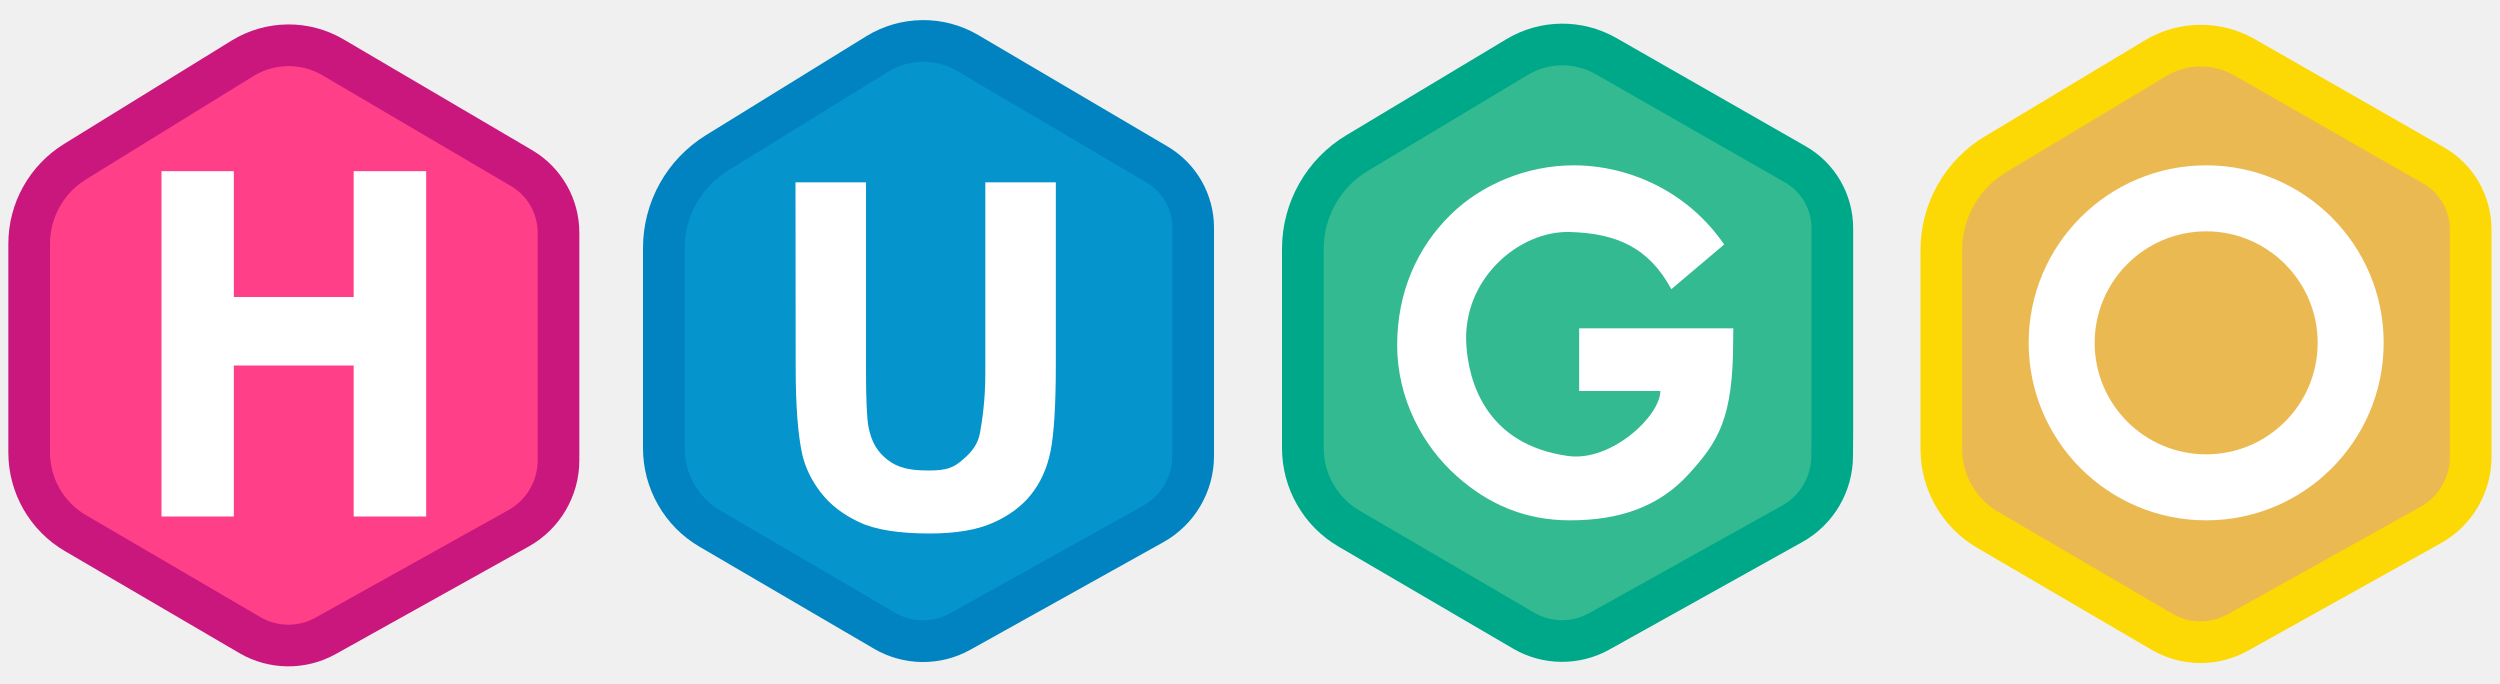
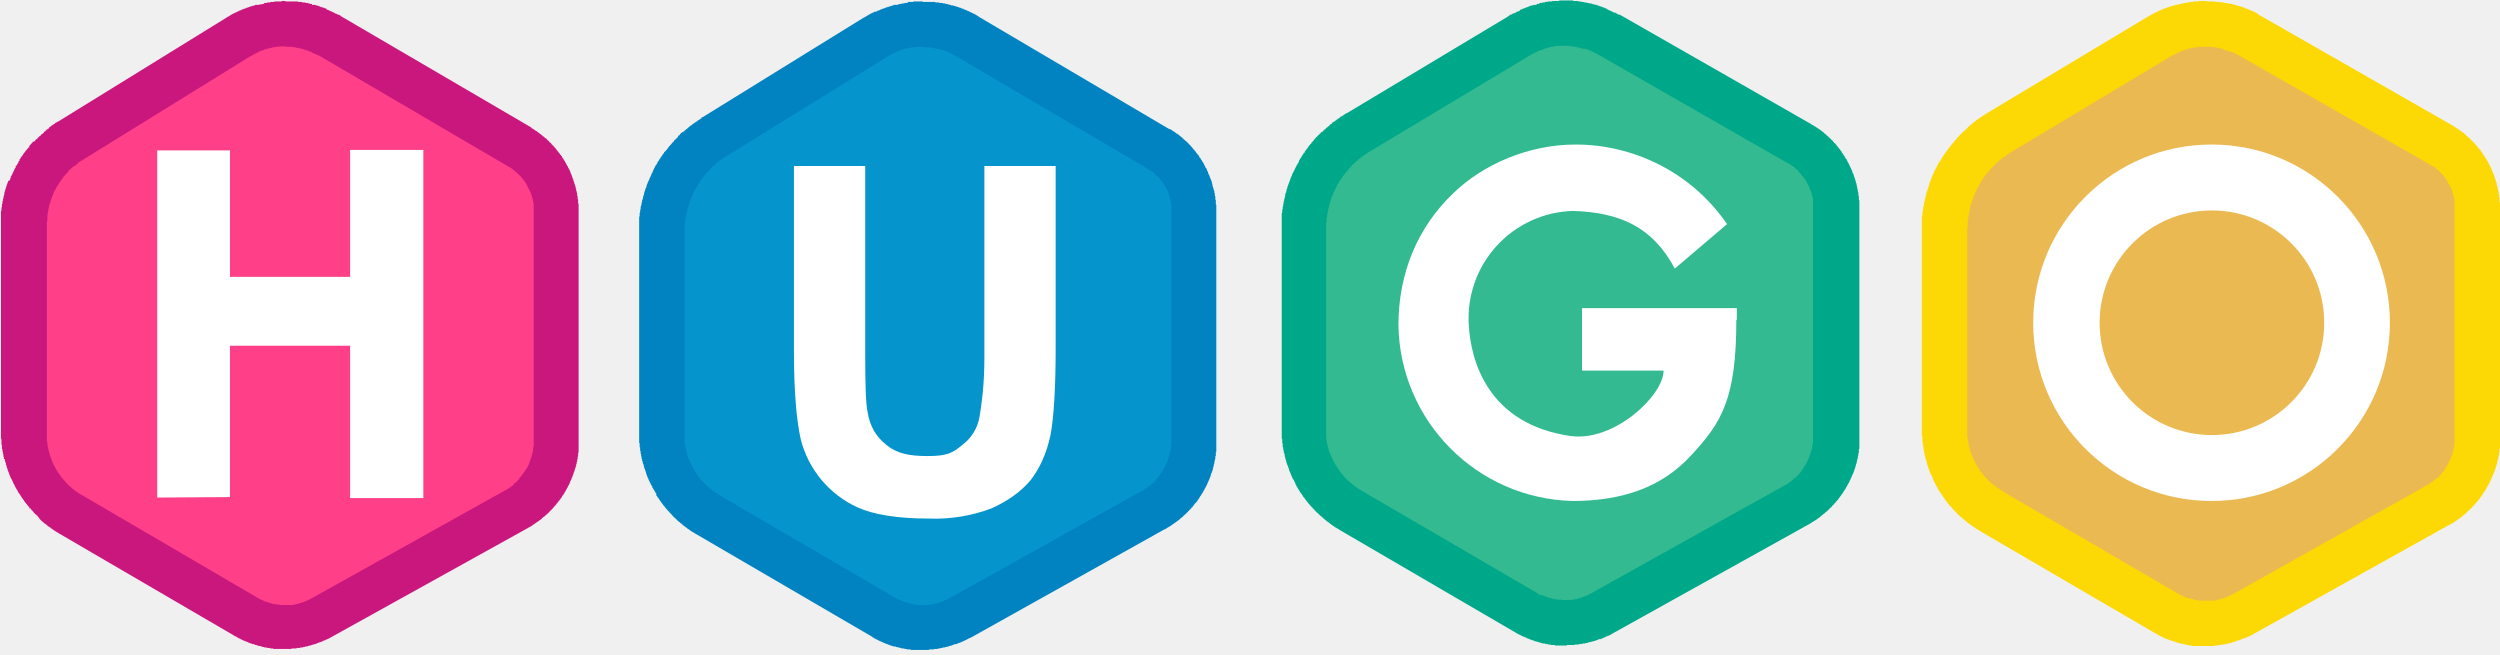
- <svg xmlns="http://www.w3.org/2000/svg" enable-background="new 0 0 1500 410" height="410" viewBox="0 0 1500 410" width="1500">
-   <path d="m335.1 261.9v-122.3c0-15.9-8.4-30.6-22.1-38.7-29.4-17.3-81.4-47.8-113.2-66.5-16.8-9.9-37.7-9.6-54.3.6-28.2 17.4-72.1 44.5-100.5 62-17.1 10.6-27.5 29.2-27.5 49.3v125.2c0 19.9 10.6 38.4 27.8 48.4l104.7 61.2c13.9 8.1 31.1 8.3 45.2.5 30.6-17 84.7-47.2 115.9-64.6 14.8-8.2 24-23.9 24-40.8z" fill="#ff4088" stroke="#c9177e" stroke-miterlimit="10" stroke-width="25" />
-   <path d="m715.9 259.2v-122.6c0-15.6-8.3-30.1-21.8-38l-113.5-66.8c-16.8-9.9-37.7-9.6-54.3.6l-96.1 59.3c-19.8 12.2-31.9 33.8-31.9 57.1v120.1c0 19.9 10.6 38.4 27.8 48.4l104.7 61.2c13.9 8.1 31.1 8.3 45.2.5l115.9-64.6c14.8-8.2 24-23.9 24-40.8z" fill="#0594cb" stroke="#0083c0" stroke-miterlimit="10" stroke-width="25" />
-   <path d="m96.9 309.9v-207.2h43.4v75.5h71.9v-75.5h43.5v207.2h-43.5v-90.6h-71.9v90.6z" fill="#fff" />
-   <path d="m477.3 109.4h42.3v112.2c0 17.8.5 29.3 1.5 34.6 1.7 8.5 4.8 14.4 11.2 19.5s13.8 6.6 24.8 6.6c11.2 0 15-1.7 20.7-6.6s9.1-9.5 10.3-16.5c1.2-7.1 3.1-18.8 3.1-35.2v-114.6h42.3v108.8c0 24.9-1.1 42.4-3.2 52.7s-6.1 18.9-11.8 26-13.4 12.7-23 16.9-22.2 6.3-37.7 6.3c-18.7 0-32.9-2.3-42.5-6.9-9.7-4.6-17.3-10.5-22.9-17.8s-9.3-15-11.1-23c-2.6-11.9-3.9-29.4-3.9-52.6z" fill="#fff" />
-   <path d="m1099.4 259.2v-122.3c0-15.8-8.5-30.5-22.2-38.3-29.6-16.9-81.9-46.8-113.7-65-16.5-9.4-36.9-9.2-53.2.6-26.5 15.9-67.5 40.5-96 57.6-20.2 12.1-32.6 34-32.6 57.5v119.5c0 19.9 10.6 38.4 27.8 48.4l104.7 61.2c13.9 8.1 31.1 8.3 45.2.5l115.9-64.6c14.8-8.2 24-23.9 24-40.8z" fill="#33ba91" stroke="#00a88a" stroke-miterlimit="10" stroke-width="25" />
-   <path d="m1346.6 34.3c-16.5-9.4-36.9-9.2-53.2.6l-96 57.6c-20.2 12.1-32.6 34-32.6 57.5v119.5c0 19.9 10.6 38.4 27.8 48.4 29.9 17.5 77 45 104.7 61.2 13.9 8.1 31.1 8.3 45.2.5l115.9-64.6c14.8-8.2 24-23.9 24-40.8v-14.4-122.2c0-15.8-8.5-30.5-22.2-38.3z" fill="#ebb951" stroke="#fcd804" stroke-miterlimit="10" stroke-width="25" />
-   <g fill="#fff">
-     <path d="m1039.9 204c0 47.2-8.9 60.9-26.8 80.6-17.9 19.6-41.6 27.6-71.1 27.6-27 0-48.8-9.6-67.6-26.2-20.9-18.4-36.1-47-36.1-78.9 0-31.4 11.7-58.5 32.5-78.7 18.2-17.7 45.3-29.2 73.3-29.2 33.8 0 68.8 16 90.4 47.5l-31.7 26.8c-13.5-25-32.9-33.5-60.8-34.3-30.8-.9-64.8 28.5-62.2 67.8 1.4 21.9 11.7 59.7 61 66.6 25.9 3.6 55.4-24 55.4-39h-48.7v-37.6h92.5z" />
-     <path d="m1323.7 99.2c-58.8 0-106.5 47.7-106.5 106.5s47.7 106.5 106.5 106.5 106.5-47.7 106.5-106.5-47.7-106.5-106.5-106.5zm0 173.4c-37 0-66.9-30-66.9-66.9s30-66.9 66.9-66.9c36.9 0 66.9 30 66.9 66.9s-29.9 66.9-66.9 66.9z" />
+ <svg xmlns="http://www.w3.org/2000/svg" width="512" height="134" viewBox="0 0 512 134" preserveAspectRatio="xMidYMid">
+   <g fill-rule="evenodd">
+     <path d="M113.9 85.4v-42c0-5.4-2.9-10.4-7.6-13.2-10-6-28-16.4-38.8-22.8a18 18 0 0 0-18.6.2L14.4 28.8c-5.9 3.6-9.4 10-9.4 17v42.9c0 6.8 3.6 13.1 9.5 16.6l35.9 21a15.6 15.6 0 0 0 15.5.1l39.8-22.1a16 16 0 0 0 8.2-14v-5z" fill="#FF4088" />
+     <path d="M58.4.3H61l.1.1H61.8l.1.1h.6l.1.1h.5v.1H63.4l.1.1h.4V1h.4V1H64.6l.1.1H65v.1H65.3v.1h.2l.1.1H65.8v.1H66.2v.1h.2l.1.1h.2l.1.1h.1V2h.2l.2.1h.1l.1.1h.1v.1H67.9v.1h.1l.1.1h.2v.1h.1l.2.1.1.1h.2l.1.1h.1V3h.2V3h.1l.1.1h.1v.1h.2v.1l39 22.8v.1h.1v.1h.2v.1h.1l.1.1h.1v.1h.1l.1.1.1.1h.1l.1.1h.1v.1h.1l.1.1.1.1h.1v.1h.1l.1.1.1.1h.1v.1h.1l.1.1.1.1.1.1.2.1v.1h.1l.1.1.1.1.2.1v.1h.1l.1.1.1.2h.1l.2.2v.1l.2.1.1.1.1.1.1.2h.1l.1.2.2.1v.1l.2.1v.2h.2v.2h.1v.1h.1v.2h.1l.1.1v.1h.1v.1h.1v.2h.1v.1l.2.1v.2h.2v.2l.2.1v.2l.1.1.1.2h.1v.2h.1v.2h.2v.2l.1.2.1.1v.1h.1v.2l.1.1.1.2.1.1v.1l.1.2.1.1v.2l.2.1V35.1h.1v.2l.1.1v.2l.1.1.1.2v.1l.1.2v.1l.1.2v.1h.1V37h.1v.2l.1.1V37.5l.1.2v.1l.1.2v.1l.1.2V38.6h.1V39l.1.2V39.4l.1.2v.4l.1.2v.5l.1.2v.7l.1.2V92.7h-.1v.7l-.1.2v.5h-.1v.5h-.1v.4l-.1.1v.4h-.1v.2l-.1.2v.2h-.1V96.4l-.1.1V96.7h-.1V97h-.1v.2l-.1.1v.2l-.1.1v.2h-.1v.2l-.1.1v.2h-.1v.2h-.1v.2l-.1.1v.2h-.1v.1l-.1.2v.1h-.1v.1l-.1.1v.2h-.1v.1l-.1.1v.1l-.1.1v.1h-.1v.2l-.1.1-.1.2-.1.1v.1l-.1.1v.1h-.1v.1l-.1.1-.1.1v.1h-.1v.1l-.1.1v.2h-.1l-.1.1v.1l-.1.1-.1.1v.1h-.1v.1l-.1.1h-.1v.2h-.1l-.1.1v.1h-.1v.1l-.1.1-.1.1v.1h-.1v.1h-.1v.1h-.1v.1h-.1v.1l-.1.1-.1.1v.1h-.1l-.1.1v.1h-.1v.1h-.1l-.1.1v.1h-.1v.1h-.1l-.1.1v.1h-.1v.1h-.1l-.1.1v.1h-.1l-.1.1-.1.1h-.1v.1l-.1.1h-.1v.1h-.1v.1h-.2v.1l-.2.1v.1l-.1.1h-.1v.1h-.1l-.1.1-.2.1v.1h-.1l-.1.1h-.1v.1h-.1l-.1.1-.2.1-.1.1-.1.1h-.1v.1h-.2v.1h-.1v.1h-.1l-.1.1h-.1v.1h-.2v.1h-.1l-.1.1h-.1l-.1.1-.2.1L68 130.4H68l-.1.1h-.2v.1h-.1v.1h-.2l-.1.1h-.1v.1H67l-.2.1h-.1v.1h-.2l-.1.1h-.2v.1h-.1l-.2.1h-.1v.1H65.5l-.1.1h-.2v.1H65l-.1.1h-.2v.1H64.4l-.1.1h-.2l-.2.1h-.1l-.2.1H63.4l-.2.1h-.1l-.2.1H62.6l-.2.1H62.1l-.1.1h-.5v.1h-.7l-.1.1H59.8l-.2.1H56l-.1-.1h-.5l-.2-.1h-.5l-.1-.1H54.2l-.2-.1H53.8l-.2-.1h-.1l-.2-.1H53l-.2-.1h-.1l-.2-.1h-.2l-.1-.1H52v-.1H51.6v-.1H51.3v-.1h-.2l-.1-.1h-.2v-.1h-.2l-.1-.1h-.2v-.1h-.2l-.1-.1h-.2v-.1h-.2v-.1h-.2v-.1h-.2v-.1H49v-.1h-.2v-.1h-.2v-.1h-.1v-.1h-.2l-.1-.1h-.1l-.1-.1-36-21-.1-.1h-.1l-.1-.1-.2-.1-.1-.1h-.1l-.1-.1-.1-.1H11l-.1-.1-.1-.1-.2-.1-.1-.1h-.1v-.1l-.2-.1-.1-.1H10v-.1h-.2v-.1l-.1-.1h-.1v-.1l-.2-.1-.1-.1-.2-.1v-.1H9v-.1h-.2v-.1l-.1-.1-.2-.1v-.1h-.1v-.1h-.1v-.1h-.1v-.1h-.1L8 106H8l-.2-.1v-.1h-.1v-.2h-.2v-.1l-.1-.1h-.1v-.1l-.2-.1v-.1l-.2-.1v-.1l-.2-.2v-.1h-.2v-.2h-.1l-.1-.2-.1-.1H6v-.2H6v-.1h-.1l-.1-.1v-.1h-.1v-.1h-.1v-.1l-.1-.1-.1-.1-.1-.1v-.1h-.1v-.1l-.1-.1-.1-.1v-.1h-.1v-.2h-.1v-.1h-.1v-.2h-.1l-.1-.1v-.1h-.1v-.2h-.1v-.1l-.1-.1-.1-.2-.1-.1v-.1h-.1v-.1h-.1v-.2h-.1v-.1l-.1-.1v-.2h-.1v-.1h-.1v-.2h-.1v-.2h-.1v-.1l-.1-.1v-.1H3V99.3h-.1v-.1l-.1-.1V99h-.1V98.7h-.1v-.1l-.1-.1v-.2h-.1v-.2h-.1V98l-.1-.1v-.1l-.1-.1v-.2H2v-.2l-.1-.1V97l-.1-.1v-.2h-.1v-.2l-.1-.1v-.2l-.1-.1v-.2l-.1-.1v-.2l-.1-.2v-.2h-.1V94.8l-.1-.1V94.5H1V94L.8 94v-.4l-.1-.1V93H.6v-.4l-.1-.2V92l-.1-.1v-.7L.3 91v-1l-.1-.2V43.2h.1V42.5l.1-.1v-.6l.1-.1v-.5h.1v-.4l.1-.1v-.4l.1-.1V39.9l.1-.1V39.4l.1-.2V39h.1V38.7l.1-.1v-.2l.1-.1V38h.1v-.2l.1-.1v-.2l.1-.1v-.1l.1-.2V37H2v-.2l.1-.1v-.2h.1V36.1h.1V36h.1v-.2l.1-.1v-.1h.1v-.2l.1-.1v-.1l.1-.1V35l.1-.1v-.2H3v-.1l.1-.1v-.1h.1V34h.1V34l.1-.1v-.1h.1v-.2h.1v-.1l.1-.1v-.1h.1V33h.1V33l.1-.1v-.1H4v-.2h.1v-.1h.1v-.1l.1-.2.1-.1V32h.1l.1-.1v-.1l.1-.1.1-.2.1-.1v-.1H5l.1-.2.1-.1.1-.2h.1v-.1h.1v-.2h.1l.1-.1.1-.2H6V30H6v-.2h.1l.1-.1.1-.2h.1v-.1h.1v-.1l.1-.1h.1V29h.1L7 29l.1-.1.1-.1.1-.2h.1v-.1h.2v-.1l.1-.1.1-.1.1-.1.1-.1.1-.1.2-.1v-.1h.1v-.1l.1-.1h.1v-.1h.2v-.1l.1-.1H9V27L9 27h.1v-.1h.2v-.1l.1-.1h.1v-.1l.1-.1h.1l.1-.1.2-.1v-.1h.1V26h.1l.2-.1.1-.1v-.1h.1l.2-.1.1-.1h.1v-.1h.2v-.1l.1-.1h.1v-.1h.1l.2-.1.1-.1h.1L46.4 3.6l.1-.1h.1l.1-.1h.1v-.1h.2v-.1h.1l.1-.1h.1V3h.1l.2-.1.1-.1h.1l.1-.1h.1l.2-.1.1-.1h.2l.1-.1h.1v-.1h.2v-.1h.2l.1-.1h.2V2h.1l.2-.1h.1l.1-.1h.2l.1-.1h.2v-.1h.2l.2-.1h.1l.1-.1h.2l.1-.1h.2l.2-.1h.2l.1-.1h.2l.1-.1H52.6V1h.4l.2-.1H53.6l.1-.1h.4V.6H54.7V.5h.6l.1-.1h.8V.3H57.7V.2h.8zm-.1 9.2H57v.1h-.7v.1h-.5l-.1.1h-.4l-.1.1H55l-.1.1H54.5v.1H54.2l-.1.1H54v.1H53.6v.1h-.2l-.1.1h-.2l-.1.1H53l-.1.1h-.1l-.1.1h-.1l-.1.1h-.1l-.1.1h-.1l-.1.1H52l-.1.1h-.1v.1h-.2v.1h-.1l-.1.1h-.1L16.7 32.9h-.1v.1h-.1l-.1.1h-.1v.1h-.1l-.1.1H16v.1H16l-.1.1-.1.1h-.1v.1h-.1v.1h-.1l-.1.1-.1.1h-.1v.1H15l-.1.1-.1.1-.1.1-.1.1h-.1v.1h-.1v.1h-.1v.1h-.1v.1h-.1l-.1.1v.1H14v.1h-.1v.1h-.1v.1h-.1v.1h-.1v.1h-.1v.1h-.1v.1l-.1.1-.1.1v.1H13v.1H13v.1h-.1v.1l-.1.1v.1h-.1v.1h-.1v.1l-.1.1v.1h-.1v.1l-.1.1v.1h-.1v.1l-.1.1v.1H12v.1l-.1.1v.1l-.1.1v.1h-.1v.1l-.1.1v.1h-.1v.2l-.1.1v.1h-.1v.2h-.1v.2H11v.2H11v.2l-.1.1v.1l-.1.1v.2h-.1v.2h-.1V40.6h-.1V40.9h-.1V41.2l-.1.1v.2h-.1V41.8l-.1.1V42.2l-.1.1v.4l-.1.1v.5h-.1v.6l-.1.1V45.3h-.1V90.5h.1v.7h.1v.5l.1.1v.4h.1v.4h.1V92.9l.1.1V93.3h.1v.2l.1.1v.2l.1.1v.2h.1V94.4h.1v.2h.1v.2l.1.1v.2h.1v.1l.1.1v.1l.1.1v.1l.1.1v.1l.1.1v.1l.1.1v.1h.1v.1l.1.1v.1l.1.1v.1h.1v.1l.1.1v.1h.1v.1h.1v.1l.1.1v.1h.1v.1l.1.1v.1h.1v.1h.1v.1l.1.1.1.1.1.1v.1h.1v.1h.1v.1h.1v.1l.1.1.1.1.1.1.1.1v.1h.1l.1.1v.1h.1l.1.1.1.1.1.1.1.1h.1v.1h.1v.1h.1v.1h.1v.1h.1l.1.1h.1v.1h.1v.1h.1v.1h.1l.1.1h.1v.1h.1l.1.1h.1v.1h.1l.1.1.1.1h.1l.1.1h.1v.1h.1l.1.1h.1l35.9 21 .1.1h.1l.1.1h.1l.1.1h.1l.1.1h.1l.1.1h.2v.1h.2v.1h.2v.1H54.6v.1h.2l.1.1h.2l.2.1h.2l.1.1H55.8l.1.1h.5v.1h.7l.2.1H60l.2-.1h.4v-.1h.4l.1-.1H61.3v-.1H61.7v-.1H62v-.1H62.3v-.1h.2l.1-.1h.2v-.1h.2v-.1h.2v-.1h.2v-.1h.2v-.1h.1l39.8-22.2h.1v-.1h.2v-.1h.1v-.1h.2v-.1h.1l.1-.1h.1v-.1h.1l.1-.1h.1v-.1h.1v-.1h.1l.1-.1h.1v-.1h.1V99h.1V99h.1l.1-.1.1-.1h.1v-.1h.1v-.1h.1v-.1h.1v-.1h.1v-.1h.1v-.1h.1V98h.1v-.2h.1v-.1h.1v-.1h.1v-.1h.1v-.1h.1v-.1l.1-.1v-.1h.1V97l.1-.1.1-.1v-.1h.1v-.1l.1-.1v-.1h.1v-.2h.1v-.1l.1-.1V96l.1-.1v-.1h.1v-.2h.1v-.2h.1v-.2h.1V95h.1V94.6h.1v-.2h.1V94.1h.1V93.8h.1V93.5h.1V93.2l.1-.1V92.8l.1-.1v-.4l.1-.1v-.7h.1V41.6h-.1v-.5l-.1-.1V40.7l-.1-.1v-.2l-.1-.2V40l-.1-.1v-.2h-.1v-.2l-.1-.2v-.1l-.1-.1V39h-.1v-.1l-.1-.1v-.2h-.1v-.1l-.1-.1v-.2h-.1V38h-.1v-.2l-.1-.1-.1-.2-.1-.1-.1-.1v-.1h-.1V37h-.1l-.1-.2-.1-.1-.1-.1v-.1h-.1v-.1l-.2-.1v-.1l-.1-.1-.1-.1h-.1v-.2h-.1l-.1-.1-.1-.1-.1-.1h-.1v-.1l-.1-.1h-.1v-.1h-.1l-.1-.1-.1-.1-.1-.1h-.1v-.1h-.1v-.1h-.1l-.1-.1-.1-.1h-.1v-.1h-.1l-.1-.1h-.1v-.1h-.2v-.1h-.1L65.2 11.3H65l-.1-.1h-.1v-.1h-.2V11h-.2V11h-.1l-.1-.1h-.1l-.1-.1H64l-.1-.1h-.1l-.1-.1h-.2l-.1-.1h-.2v-.1H63v-.1H62.6l-.1-.1h-.2l-.1-.1H62V10H61.6v-.1h-.4l-.1-.1h-.4l-.1-.1H60v-.1h-1.3l-.1-.1h-.4z" fill="#C9177E" />
+     <path fill="#FFF" fill-rule="nonzero" d="M32.2 101.9V30.8h14.9v25.9h24.6v-26h15V102h-15V70.8H47.1v31z" />
+     <path d="M244.5 85.5v-42c0-5.5-2.9-10.4-7.5-13.1l-39-23a18 18 0 0 0-18.5.3l-33 20.3a23 23 0 0 0-11 19.6v41.2c0 6.8 3.7 13.1 9.6 16.6l35.9 21a15.6 15.6 0 0 0 15.5.1l39.8-22.1a16 16 0 0 0 8.2-14v-5z" fill="#0594CB" />
+     <path d="M189 .4H191.5l.1.1h.7l.1.1h.6l.1.1h.5v.1h.4l.1.1H194.3l.2.1h.2l.1.1H195.2l.1.1h.2l.2.1h.2v.1H196.2l.1.1h.2v.1H196.8v.1h.2l.1.1h.2l.1.1h.1V2h.2l.2.1h.1l.1.1h.1v.1H198.5v.1h.1l.1.1h.2v.1h.1l.2.1.1.1h.2l.1.1h.1V3h.2v.1h.1l.1.1h.1v.1h.2v.1l39 23h.2l.1.1.2.1.2.1v.1h.1l.1.1h.1l.1.1.2.1v.1h.1l.1.1.1.1h.2v.1h.1v.1h.1l.2.2.1.1h.1v.1h.1v.1h.2v.2h.2v.1l.1.1.1.1.2.1v.1l.2.1.1.1.1.1.1.1.2.2.2.2v.1h.1l.1.1.1.1.1.2h.1l.1.2.1.1.1.1.1.2h.1l.1.2.1.1.1.1.1.2.1.1.1.1.1.2h.1l.1.2.1.1v.2h.1v.1l.2.1v.2l.1.1.1.1.1.2v.1h.1v.1l.2.2v.1l.1.2v.1h.1v.1l.1.2.1.1v.2l.2.1v.1l.1.2v.1l.1.2.1.1v.2l.1.1v.2l.1.1.1.2v.1l.1.1v.2l.1.1v.2h.1v.1l.1.2v.1l.1.2V37.6h.1V38l.1.2v.1l.1.2V38.7l.1.1v.2l.1.1v.4l.1.1v.5l.1.1v.7h.1v1h.1V92.6h-.1v.8h-.1v.6l-.1.1v.4h-.1v.5h-.1V95.4h-.1v.4h-.1v.4l-.1.1v.2l-.1.1v.2h-.1V97h-.1V97.4h-.1v.2l-.1.2v.1l-.1.1v.2h-.1v.2h-.1v.2l-.1.1v.1l-.1.1v.2h-.1v.2l-.1.1v.1h-.1v.2h-.1v.2l-.1.1-.1.1v.2h-.1v.1l-.1.1v.1h-.1v.2h-.1v.2h-.1v.1h-.1v.2h-.1v.1l-.1.1v.1h-.1v.1l-.1.1v.1h-.1v.2h-.1v.1l-.1.1-.1.1v.1h-.1v.2h-.1l-.1.2h-.1v.1h-.1v.1h-.1v.1l-.1.1-.1.1v.1h-.1v.1l-.1.1-.1.1v.1h-.1l-.1.1v.1h-.1v.1h-.1v.1l-.1.1h-.1v.1h-.1v.1l-.1.1h-.1v.1l-.1.1-.1.1h-.1v.1l-.1.1-.1.1h-.1v.1h-.1v.1h-.1v.1h-.1v.1h-.1l-.1.1v.1h-.1l-.1.1-.1.1h-.1v.1h-.1l-.1.1v.1h-.1v.1h-.1l-.1.1h-.1v.1h-.1l-.1.1-.1.1h-.1v.1h-.1l-.1.1h-.1v.1h-.1l-.1.1-.2.1v.1h-.1l-.1.1h-.1v.1h-.2v.1h-.1v.1h-.2v.1h-.1l-.1.1h-.1v.1h-.2v.1h-.1v.1h-.2l-39.7 22.2h-.1l-.1.1h-.2v.1h-.1l-.1.1h-.1l-.1.1h-.1l-.1.1h-.1l-.1.1h-.1l-.1.1h-.2v.1h-.2v.1h-.2l-.1.1h-.1l-.2.1h-.1l-.2.1h-.1v.1H195.5v.1h-.2l-.1.1H195v.1H194.7l-.1.1h-.2l-.1.1h-.2l-.2.1H193.6l-.1.1h-.4l-.1.1H192.7l-.2.1H192.2l-.2.1h-.6l-.2.1h-.8l-.2.1H186.6l-.2-.1h-.6l-.2-.1H185.3l-.2-.1h-.5v-.1H184.3l-.1-.1H183.9l-.2-.1h-.2l-.1-.1H183l-.2-.1h-.1l-.2-.1h-.2v-.1H182v-.1h-.2v-.1H181.5v-.1h-.2l-.1-.1h-.1l-.2-.1h-.1v-.1h-.2l-.1-.1h-.1l-.1-.1h-.2v-.1h-.2v-.1h-.1l-.1-.1h-.2v-.1h-.2v-.1h-.2v-.1h-.1v-.1h-.2l-.1-.1-.1-.1-36-21-.2-.1-.1-.1h-.1v-.1h-.2v-.1h-.1l-.1-.1h-.1v-.1h-.2v-.1h-.1l-.1-.1v-.1h-.2v-.1h-.1l-.1-.1-.2-.1v-.1h-.1l-.1-.1-.2-.1v-.1h-.1l-.1-.1-.2-.1v-.1h-.1v-.1h-.2v-.1l-.1-.1-.2-.1v-.1h-.1v-.1h-.2v-.1l-.1-.1-.2-.1v-.1h-.1v-.1l-.1-.1h-.1v-.1h-.1v-.1h-.1l-.1-.1v-.1h-.1l-.1-.1v-.1h-.1l-.1-.1v-.1h-.1l-.1-.2-.1-.1h-.1v-.1l-.1-.1h-.1v-.2h-.1l-.1-.1-.1-.1-.1-.1-.1-.2h-.1v-.1h-.1v-.1l-.1-.1-.1-.1-.1-.1v-.1l-.1-.1h-.1v-.1l-.1-.1v-.1h-.1l-.1-.2-.1-.1v-.1h-.1v-.1l-.1-.1-.1-.1-.1-.2-.1-.1v-.1h-.1v-.2h-.1v-.1h-.1v-.1h-.1v-.2h-.1v-.1h-.1V101h-.1v-.1h-.1v-.1l-.1-.2-.1-.1v-.1l-.1-.1-.1-.2-.1-.1v-.1h-.1V99.6h-.1v-.1l-.1-.1v-.1h-.1V99h-.1V99l-.1-.1v-.2l-.1-.1v-.1h-.1v-.2l-.1-.1V98h-.1v-.2h-.1v-.2l-.1-.1v-.2l-.1-.1V97h-.1V96.6h-.1v-.2l-.1-.1v-.2l-.1-.1V95.8h-.1V95.4h-.1V95.1l-.1-.1V94.8l-.1-.1V94.4h-.1V94h-.1v-.4l-.1-.2V93l-.1-.1v-.5l-.1-.1v-.7h-.1V90.8l-.1-.1V44.4l.1-.1V43.6l.1-.1V43l.1-.1V42.3h.1V42l.1-.1v-.5h.1V41l.1-.1v-.2l.1-.1V40.3l.1-.2v-.2h.1V39.5l.1-.1V39.2l.1-.1v-.2l.1-.1v-.2l.1-.1v-.1l.1-.1V38l.1-.1v-.2h.1v-.2l.1-.2.1-.2V37h.1v-.2h.1v-.2l.1-.2.1-.2.1-.2.1-.2v-.2h.1v-.2h.1v-.1l.1-.1V35l.1-.1v-.1l.1-.1v-.1l.1-.1v-.1l.1-.1v-.1l.1-.1V34l.1-.1v-.1h.1v-.1h.1v-.2h.1v-.2h.1v-.2h.1V33l.1-.1.1-.1v-.1l.1-.1v-.1h.1v-.1h.1v-.2h.1v-.1l.1-.1.1-.1v-.1l.1-.1v-.1h.1l.1-.2.1-.1v-.1l.1-.1.1-.1V31h.1l.1-.2.1-.1.1-.1v-.1h.1v-.1h.1v-.2h.1l.1-.1V30l.1-.1h.1v-.1l.2-.2.1-.1v-.1h.1l.1-.2.2-.1V29h.1v-.1l.1-.2h.1l.1-.1v-.1h.2v-.2h.1v-.1h.2V28l.1-.1v-.1h.1v-.1h.2v-.1l.1-.1v-.1h.1l.1-.2h.1l.1-.1h.1V27h.2v-.1h.1l.1-.1v-.1h.1l.2-.2.1-.1h.1l.1-.1v-.1h.2V26h.1l.1-.1h.1l.1-.1v-.1h.1l.2-.1v-.1h.1l.1-.1.1-.1h.1l.1-.1.1-.1h.1V25h.2v-.1l.2-.1.1-.1.1-.1h.1l.1-.1h.1v-.1h.1l.1-.1h.1v-.1h.1V24h.2l33-20.4h.1l.1-.1h.1v-.1h.2v-.1h.1l.1-.1h.1v-.1h.2V3h.1l.1-.1h.1l.1-.1h.1v-.1h.2l.1-.1h.1l.1-.1h.1v-.1H179.5v-.1h.1l.1-.1h.2l.1-.1h.1l.2-.1.1-.1h.2l.1-.1h.2v-.1H181.2v-.1h.2l.1-.1h.2l.1-.1h.2l.2-.1h.2v-.1H182.7l.1-.1H183V1H183.4V1h.4l.1-.1H184.1l.1-.1h.4l.2-.1h.4l.1-.1h.6V.4H187l.1-.1H189zm-.1 9.2H187.3l-.1.1h-.6l-.1.1h-.5v.1h-.4l-.1.1H185.2l-.1.1h-.2l-.1.1H184.6v.1H184.2v.1H184v.1h-.2l-.1.1h-.1l-.1.1h-.1l-.1.1h-.2l-.1.1h-.1v.1h-.2v.1h-.2v.1h-.1l-.1.1h-.1l-.1.1h-.1v.1h-.1l-33 20.4h-.1l-.1.1h-.1l-.1.1-.1.1h-.1v.1h-.1l-.2.1v.1h-.1v.1h-.2v.1h-.1v.1h-.1l-.1.1h-.1v.1h-.1l-.1.1-.1.1-.1.1-.1.1h-.1l-.1.1-.1.1-.1.1-.1.1-.1.1h-.1v.1h-.1v.1h-.1v.1h-.1v.1h-.1v.1h-.1v.1h-.1v.1h-.1v.1h-.1v.1h-.1v.1l-.1.1-.1.1-.1.1-.1.1-.1.1-.1.1v.1h-.1v.1h-.1v.1l-.1.1-.1.1v.1h-.1v.1h-.1v.1h-.1v.2h-.1v.1h-.1v.1l-.1.1v.1h-.1v.1h-.1v.2h-.1v.1l-.1.1v.1h-.1v.1l-.1.1v.1h-.1v.1l-.1.1v.1l-.1.1v.1h-.1v.2h-.1v.1l-.1.1v.1h-.1v.2h-.1v.2h-.1v.2l-.1.1v.1l-.1.1v.1l-.1.1v.2l-.1.1v.1l-.1.1v.2h-.1v.2h-.1v.2l-.1.1V41.4h-.1V41.8h-.1v.2l-.1.1V42.3h-.1V42.7l-.1.1V43l-.1.1v.4h-.1v.5h-.1v.5h-.1v.6h-.1V46l-.1.2V90.8l.1.1v.5l.1.1v.4h.1v.4h.1V92.7l.1.1V93h.1V93.4l.1.1v.2h.1V94h.1v.2h.1V94.5h.1v.2h.1v.2l.1.1v.1l.1.1v.1l.1.1v.1h.1v.2h.1v.2h.1v.1l.1.1v.1h.1v.2h.1v.2h.1v.1h.1v.1l.1.1v.1h.1v.1l.1.1v.1h.1v.1l.1.1v.1h.1v.1l.1.1.1.1.1.1v.1h.1v.1h.1v.1l.1.1.1.1.1.1.1.1v.1h.1l.1.1v.1h.1l.1.1v.1h.1v.1h.1l.1.1v.1h.1l.1.1.1.1h.1v.1h.1v.1h.1v.1h.1v.1h.1l.1.1h.1v.1h.1v.1h.1v.1h.1l.1.1h.1v.1h.1l.1.1h.1v.1h.1l.1.1h.1v.1h.1l.1.1h.1v.1h.1l.1.1 36 21 .1.1h.1l.1.1h.1v.1h.2v.1h.2v.1H184.5v.1h.2v.1h.2v.1H185.2v.1H185.5l.1.1H185.8v.1H186.2l.1.1H186.6l.1.1h.5v.1H188v.1H190.4l.1-.1h.4l.1-.1h.5v-.1H191.9l.1-.1h.2l.1-.1h.2l.1-.1h.2v-.1h.2l.1-.1h.2v-.1h.2v-.1H193.8v-.1h.2v-.1h.1l.1-.1h.1l39.8-22.2h.1v-.1h.1l.1-.1h.1v-.1h.2v-.1h.1v-.1h.1l.1-.1h.1v-.1h.1v-.1h.2v-.1h.1v-.1h.1l.1-.1.1-.1.1-.1h.1v-.1h.1v-.1h.1v-.1h.1v-.1h.1v-.1h.1v-.1h.1v-.1h.1v-.1h.1V98h.1V98h.1v-.1h.1v-.1h.1v-.1h.1v-.2h.1v-.1h.1v-.1l.1-.1V97h.1V97h.1v-.1l.1-.1v-.1h.1v-.1h.1v-.2l.1-.1v-.1h.1V96l.1-.1v-.1h.1v-.2h.1v-.2h.1v-.2h.1V95h.1v-.2h.1V94.5h.1v-.2h.1V94h.1V93.7h.1V93.4h.1V93.1l.1-.1v-.4h.1v-.5h.1V91.3l.1-.1V41.7l-.1-.1v-.4l-.1-.1V40.8l-.1-.1V40.5l-.1-.1V40h-.1v-.2h-.1V39.5l-.1-.1v-.2h-.1v-.1l-.1-.2v-.1h-.1v-.2h-.1v-.1l-.1-.2-.1-.1v-.1l-.1-.1-.1-.2-.1-.1-.1-.1v-.1l-.1-.2h-.1v-.2h-.1l-.1-.2h-.1l-.1-.2h-.1v-.2h-.1l-.1-.1v-.1h-.2v-.1l-.1-.2h-.1l-.1-.1-.1-.1-.1-.1-.1-.1-.1-.1h-.1v-.1l-.1-.1h-.1v-.1h-.1l-.1-.1-.1-.1h-.1V35h-.2v-.1l-.2-.1-.1-.1h-.1v-.1h-.1l-.1-.1h-.1v-.1l-39-22.9h-.1v-.1h-.1l-.1-.1h-.1l-.1-.1h-.1l-.1-.1h-.1l-.1-.1h-.1l-.1-.1h-.1l-.1-.1h-.1l-.1-.1h-.2v-.1h-.2l-.1-.1h-.2v-.1h-.2l-.1-.1H192.9v-.1H192.5V10h-.4V10h-.4l-.1-.1h-.4l-.1-.1h-.6v-.1h-1.7z" fill="#0083C0" />
+     <path d="M162.7 34h14.5v38.5c0 6.2.1 10.1.5 12 .5 2.8 1.6 4.8 3.8 6.6 2.2 1.8 4.7 2.3 8.5 2.3 3.9 0 5.1-.6 7.1-2.3a9 9 0 0 0 3.5-5.7c.4-2.4 1-6.4 1-12V34h14.6v37.3c0 8.5-.4 14.5-1.1 18-.8 3.6-2.1 6.5-4 9-2 2.4-4.7 4.3-8 5.8a32.7 32.7 0 0 1-12.9 2.1c-6.4 0-11.3-.8-14.6-2.3A21 21 0 0 1 164 90c-.9-4-1.4-10-1.4-18V34z" fill="#FFF" fill-rule="nonzero" />
+     <path d="M376 84.5v-42c0-5.4-3-10.4-7.6-13.1L329.4 7a18 18 0 0 0-18.3.2l-32.9 19.8a23 23 0 0 0-11.1 19.7v41c0 6.8 3.6 13.1 9.5 16.6l35.9 21a15.6 15.6 0 0 0 15.5.1l39.8-22.1a16 16 0 0 0 8.2-14v-5z" fill="#33BA91" />
+     <path d="M320.5.1H322.2v.1H323.2v.1h.6l.1.1h.4l.2.1h.4l.1.1H325.3l.2.1H325.9l.1.1H326.2l.1.1H326.7V1H327l.1.1h.2l.1.1H327.6v.1h.2l.2.1h.2v.1h.2l.1.1h.2v.1h.2l.1.1h.2V2h.2l.1.1h.2v.1h.2v.1h.2v.1h.2l.1.1h.1v.1H330.9v.1h.1l.1.1h.1v.1h.2V3h.2V3h.1l.2.1 39 22.3.1.1h.1v.1h.2l.1.1.1.1h.1v.1h.2v.1h.1l.1.1h.1v.1h.1l.1.1h.1v.1h.1l.1.1h.1v.1h.1l.1.1.1.1h.1v.1h.1l.1.1.1.1h.1v.1h.1v.1l.1.1h.1l.1.1.2.2.2.2h.1v.1h.1v.1l.2.1v.1l.2.1.1.1.1.2h.1l.2.2v.1l.2.1v.2h.2l.1.2.1.1.1.1.1.2h.1v.1l.1.1.1.1.1.2h.1v.1l.1.1.1.1.1.2.1.1.1.1v.2h.1v.1l.2.1v.2l.1.1.1.1.1.2.1.1v.2h.1v.1l.2.1v.2l.1.1.1.2v.1l.1.1.1.2.1.1v.2l.1.1.1.2v.1l.1.1.1.2v.1l.1.2.1.1v.2l.1.1v.2l.1.1.1.2v.1l.1.2v.1l.1.2v.1l.1.2v.1l.1.2v.2l.1.1V37.5h.1V37.8l.1.2V38.3l.1.2V38.8l.1.2v.4h.1v.7h.1v.9h.1V91.9l-.1.1v.7l-.1.1v.5h-.1v.5l-.1.1V94.2l-.1.1v.4h-.1V95l-.1.1V95.4h-.1V95.7l-.1.1v.2l-.1.1v.2l-.1.1v.2h-.1V96.9h-.1V97.1h-.1v.2h-.1v.2l-.1.1v.1l-.1.2v.1h-.1v.2l-.1.1v.1h-.1v.2l-.1.1v.2h-.1v.1h-.1v.2h-.1v.1l-.1.1v.2h-.1v.1l-.1.1-.1.2v.1h-.1v.1l-.1.1v.1h-.1v.1l-.1.1v.1h-.1v.2h-.1v.1l-.1.1-.1.1v.1h-.1v.1l-.1.1v.1h-.1v.1h-.1v.1l-.1.1v.1h-.1v.1l-.1.1-.1.1v.1h-.1v.1l-.1.1h-.1v.1h-.1v.1l-.1.1v.1h-.1v.1h-.1l-.1.1v.1h-.1v.1h-.1v.1h-.1v.1h-.1v.1l-.1.1-.1.1h-.1v.1l-.1.1h-.1v.1h-.1v.1l-.1.1h-.1v.1h-.1v.1l-.2.1v.1h-.1l-.1.1-.1.1-.1.1-.1.1h-.1v.1h-.1l-.1.1-.1.1h-.1v.1h-.1v.1h-.1v.1h-.1l-.1.1-.1.1h-.1v.1h-.1l-.1.1-.2.1v.1h-.1l-.1.1h-.1v.1h-.2v.1h-.1v.1h-.2v.1h-.2v.1h-.1v.1h-.2v.1h-.1v.1h-.2v.1h-.1l-39.9 22.2-.1.1h-.2v.1h-.1v.1h-.2v.1h-.1l-.1.1h-.2v.1h-.2l-.1.1h-.2v.1h-.1l-.2.1h-.1v.1h-.2l-.1.1h-.1l-.1.1h-.2v.1H327.4v.1h-.2l-.1.1H326.9v.1h-.2l-.2.1h-.2l-.2.1h-.1l-.2.1H325.5l-.2.1h-.1l-.2.1H324.7l-.2.1h-.4l-.2.1h-.5l-.1.1h-.7l-.2.1H321l-.2.1H318.5l-.1-.1h-.7l-.2-.1h-.4l-.2-.1H316.6l-.2-.1H316l-.2-.1H315.6l-.1-.1h-.2l-.2-.1h-.1l-.2-.1H314.5v-.1H314.2v-.1h-.2l-.1-.1H313.6v-.1h-.1l-.2-.1h-.2v-.1h-.2l-.1-.1h-.1l-.1-.1h-.1l-.1-.1h-.2v-.1h-.2l-.1-.1h-.2v-.1h-.2v-.1h-.1l-.1-.1h-.2v-.1h-.1l-.2-.1-.1-.1h-.1l-.1-.1h-.1v-.1h-.1l-36-21-.1-.1h-.1v-.1h-.1l-.2-.1-.1-.1h-.1l-.1-.1-.2-.1-.1-.1-.1-.1h-.1v-.1h-.2v-.1h-.1l-.1-.1v-.1h-.2v-.1h-.1v-.1h-.1l-.1-.1-.1-.1h-.1v-.1h-.2v-.1l-.1-.1h-.1v-.1h-.1v-.1h-.1l-.1-.1-.1-.1-.1-.1h-.1v-.1l-.1-.1h-.1v-.1h-.1v-.1h-.1l-.1-.1-.2-.2h-.1v-.2h-.2v-.1l-.2-.1-.1-.2h-.1l-.1-.2h-.1v-.1h-.1v-.1l-.1-.1h-.1v-.1l-.1-.1h-.1v-.2h-.1l-.1-.1-.1-.1-.1-.1-.1-.2h-.1v-.1h-.1v-.1l-.1-.1h-.1v-.1l-.1-.1v-.1h-.1v-.1h-.1v-.1l-.1-.1v-.1h-.1l-.1-.1v-.1l-.1-.1-.1-.2h-.1v-.1h-.1v-.1l-.1-.1v-.1l-.1-.1-.1-.2-.1-.1-.1-.1-.1-.2-.1-.1v-.1h-.1v-.2h-.1v-.1l-.1-.1v-.1h-.1v-.2h-.1v-.1l-.1-.1v-.1h-.1v-.2l-.1-.1v-.1h-.1V99l-.1-.2-.1-.1v-.2h-.1v-.2h-.1v-.1l-.1-.1V98h-.1v-.2h-.1v-.2l-.1-.1v-.1l-.1-.1v-.1l-.1-.2v-.2h-.1v-.2h-.1v-.2h-.1V96h-.1v-.2l-.1-.1v-.2l-.1-.1V95.2h-.1V95l-.1-.1v-.2l-.1-.1V94.3l-.1-.1V94l-.1-.2v-.2l-.1-.2V93l-.1-.1V92.7l-.1-.1v-.4l-.1-.1v-.5h-.1v-.8h-.1V90l-.1-.2V43.7l.1-.2V43l.1-.2v-.5l.1-.1v-.5h.1v-.5l.1-.1V40.8l.1-.1V40.4l.1-.2V39.8l.1-.1v-.2l.1-.1v-.2l.1-.1v-.4h.1v-.2l.1-.2v-.2l.1-.1v-.2h.1v-.2l.1-.1v-.2l.1-.1V37h.1V36.7h.1v-.2l.1-.2.1-.2.1-.2v-.2h.1v-.2h.1v-.2h.1v-.2h.1V35l.1-.2.1-.2.1-.2.1-.2.1-.2.1-.2.1-.1v-.1l.1-.1v-.1h.1v-.1l.1-.1V33l.1-.1v-.1l.1-.1v-.1l.1-.1v-.1h.1l.1-.2.1-.2.1-.1v-.1l.1-.1.1-.1v-.1l.1-.1v-.1h.2V31h.1l.1-.2.1-.1v-.1h.1v-.1l.1-.1.2-.2V30h.1l.1-.1v-.1l.2-.1v-.2h.2v-.1l.1-.1v-.1l.1-.1h.1V29l.2-.2.1-.1v-.1h.1v-.1h.1v-.2h.1l.1-.1.1-.1.2-.2.1-.1v-.1h.1l.2-.2.1-.1v-.1h.2v-.2h.1l.1-.1V27h.2v-.2h.1l.1-.1.2-.2.1-.1h.1l.1-.2.2-.1.1-.1.1-.1h.1v-.1l.2-.1v-.1h.1l.1-.2h.2v-.1l.2-.1V25h.2V25l.1-.1h.1l.1-.1.1-.1.2-.1v-.1h.2v-.1l.1-.1h.1l.1-.1.1-.1h.1l.1-.1v-.1h.1l.2-.1.2-.1v-.1h.2v-.1h.1l.1-.1.1-.1h.1l.1-.1h.1l33-19.8.1-.1h.1v-.1h.2V3h.2V3h.1l.2-.1.1-.1h.1v-.1H310.3v-.1h.1l.1-.1h.1v-.1h.2l.1-.1h.2v-.1h.2V2h.2l.1-.1h.1l.1-.1h.2v-.1h.2l.1-.1h.2l.1-.1h.1l.2-.1h.1l.1-.1H313.3v-.1h.2l.1-.1H314l.1-.1h.2V1h.4V.8h.4l.1-.1H315.4V.6h.4l.1-.1h.5V.4h.5l.1-.1h.8l.2-.1H319.2l.2-.1h1.2zm-.1 9.3H318.7l-.1.1h-.5l-.1.1h-.4l-.1.1H317.2v.1h-.4v.1H316.5l-.1.1H316.2v.1h-.2l-.1.1h-.2v.1H315.3v.1h-.2l-.1.1h-.1l-.1.1h-.1l-.1.1h-.1l-.1.1h-.1l-.1.1h-.1l-.1.1h-.1l-.1.1h-.1v.1h-.2v.1h-.1l-33 19.8-.1.1h-.2v.1l-.1.1h-.1l-.1.1-.2.1-.1.1h-.1v.1h-.1v.1h-.1l-.1.1h-.1v.1h-.2v.1l-.1.1-.1.1h-.1v.1h-.1l-.1.1h-.1v.1h-.1v.1h-.1v.1h-.1v.1h-.1l-.1.1-.1.1-.1.1-.1.1-.1.1-.1.1h-.1v.1h-.1v.1h-.1v.1h-.1v.1l-.1.1-.1.1-.1.1-.1.1-.1.1-.1.1v.1h-.1v.1l-.1.1-.1.1-.1.1-.1.2h-.1v.1h-.1v.1h-.1v.2h-.1v.1h-.1v.1l-.1.1-.1.1v.1l-.1.1-.1.1v.1l-.1.1-.1.1-.1.1v.1l-.1.1v.1h-.1v.1l-.1.1v.1l-.1.1-.1.2-.1.1v.1l-.1.1v.1l-.1.1v.1l-.1.1v.2h-.1v.2h-.1v.2h-.1v.1l-.1.1v.2h-.1v.2h-.1v.2l-.1.2-.1.2v.1l-.1.1v.2l-.1.1v.2h-.1v.4h-.1v.2l-.1.1V42h-.1v.4l-.1.1v.2l-.1.2v.4h-.1v.5h-.1v.7h-.1v.9l-.1.1V89.9l.1.1v.6l.1.1v.4h.1v.4h.1V91.8l.1.1V92.2h.1V92.5l.1.1v.2h.1V93h.1v.2l.1.1v.1l.1.1v.2h.1v.2h.1v.2l.1.1v.1l.1.1v.1l.1.1v.1h.1v.2h.1v.1l.1.1v.1l.1.1v.1h.1v.1l.1.1v.1h.1v.1l.1.1v.1h.1v.1l.1.1v.1h.1v.1l.1.1v.1h.1v.1l.1.1.1.1.1.1v.1h.1v.1l.1.1h.1v.1l.1.1.1.1v.1h.1l.1.1v.1h.1v.1h.1v.1h.1v.1h.1v.1h.1v.1h.1v.1h.1l.1.1.1.1.1.1h.1v.1h.1v.1h.1v.1h.1l.1.1.1.1h.1v.1h.1v.1h.1l.1.1.1.1h.1v.1h.1l.1.1h.1v.1h.1l.1.1h.1v.1h.2v.1h.1l.1.1 36 21 .1.1h.1l.1.1h.1v.1h.2v.1h.2v.1H316v.1h.2v.1H316.5v.1h.2v.1h.4v.1h.2l.1.1h.4v.1h.4v.1h.6l.1.1h1l.1.1h1.8l.2-.1h.5v-.1h.4l.1-.1h.2l.2-.1h.2l.1-.1H324v-.1h.2v-.1H324.5v-.1h.2v-.1H325v-.1h.2v-.1h.2v-.1h.1l.1-.1h.1l39.8-22.2h.1v-.1h.2v-.1h.1l.1-.1h.1V99h.1l.1-.1h.1v-.1h.1l.1-.1h.1v-.1h.1l.1-.1.1-.1h.1v-.1h.1v-.1h.1V98h.1V98h.1l.1-.1.1-.1h.1v-.1h.1v-.1h.1v-.1h.1v-.1h.1v-.1h.1v-.1l.1-.1.1-.1.1-.1.1-.1v-.1h.1v-.1h.1v-.1h.1v-.2h.1v-.1h.1V96l.1-.1v-.1h.1v-.1l.1-.1v-.1h.1v-.1l.1-.1v-.1h.1V95h.1v-.2h.1v-.1l.1-.1v-.1l.1-.1v-.2h.1V94l.1-.1v-.1l.1-.1v-.2h.1V93.2h.1V93l.1-.1v-.2l.1-.1V92.3h.1V92l.1-.1v-.4h.1v-.6l.1-.1V40.6l-.1-.1v-.4l-.1-.1v-.2l-.1-.2v-.2l-.1-.1v-.2l-.1-.1V39l-.1-.2v-.2h-.1v-.2l-.1-.1v-.1l-.1-.2-.1-.1v-.2h-.1v-.1h-.1v-.2l-.1-.1-.1-.2-.1-.1v-.1l-.1-.1-.1-.2-.1-.1-.1-.1v-.1h-.1v-.1l-.1-.1h-.1V36l-.1-.1-.1-.1v-.1h-.1v-.1l-.1-.1h-.1v-.1h-.1v-.2h-.2V35l-.1-.1-.1-.1h-.1v-.1h-.1l-.1-.2h-.1l-.1-.1-.1-.1h-.1v-.1h-.1v-.1h-.1V34h-.1l-.1-.1h-.1v-.1h-.1l-.1-.1h-.1v-.1h-.2v-.1h-.1l-.1-.1h-.1L327 11h-.1l-.1-.1h-.1l-.1-.1h-.1l-.1-.1h-.1l-.1-.1h-.1l-.1-.1h-.1l-.1-.1h-.2v-.1h-.2v-.1h-.2l-.1-.1H324.8V10H324.4V10H324.1l-.1-.1H323.7v-.1H323.4l-.1-.1h-.4l-.1-.1h-.5l-.1-.1H321.4v-.1h-1.2z" fill="#00A88A" />
+     <path d="M355.6 65.5c0 16.2-3 21-9.2 27.7-6.1 6.7-14.3 9.4-24.4 9.4a36.6 36.6 0 0 1-35.6-36c0-10.8 4-20.1 11.2-27 6.2-6 15.5-10 25.1-10 11.6 0 23.6 5.5 31 16.3L343 55c-4.6-8.6-11.3-11.5-20.9-11.8a22 22 0 0 0-21.3 23.3c.4 7.5 4 20.4 20.9 22.8 8.9 1.2 19-8.3 19-13.4h-16.7V63.1h31.7v2.4z" fill="#FFF" fill-rule="nonzero" />
+     <path d="M507.4 84.7v-42c0-5.4-3-10.4-7.6-13l-39-22.4a18 18 0 0 0-18.3.2l-32.9 19.8A23 23 0 0 0 398.5 47v41c0 6.8 3.6 13.2 9.5 16.6l35.9 21a15.6 15.6 0 0 0 15.5.2l39.8-22.2a16 16 0 0 0 8.2-14v-4.9z" fill="#EBB951" />
+     <path d="M451.9.3H453.6l.1.1h1l.1.1H455.4l.1.1h.5l.2.1H456.6l.1.1h.4l.1.1H457.5l.1.1H457.9l.1.1H458.2v.1H458.6l.1.1h.2l.1.1h.1l.2.1h.2l.1.1h.2v.1h.2l.1.1h.2l.1.1h.1l.2.1.1.1h.2l.1.1h.2v.1h.1l.1.1h.2v.1h.2v.1h.1l.1.1h.2v.1h.2V3h.1l.1.1h.1v.1h.2v.1h.1l39 22.3h.1v.1h.1l.1.1h.1l.1.1.2.1v.1h.2l.1.1.1.1h.1v.1h.1l.1.1.1.1h.1v.1h.1l.1.1h.1v.1h.1l.1.1h.1v.1h.1v.1h.1l.1.1.1.1h.1v.1h.1v.1l.1.1.2.1v.1h.1l.1.1.1.1.1.1.2.1v.2h.2l.1.2.1.1.2.1v.1l.2.2h.1l.1.2.1.1.1.1.1.1.1.2h.1v.1l.1.1.1.1.1.2h.2v.2l.2.1v.2h.1v.1l.1.1.1.1.1.2.1.1.1.1v.2h.1v.1l.2.1v.2l.1.1.1.2h.1v.2h.1v.2l.2.1v.2h.1v.2l.2.2v.1l.1.2v.1l.2.2v.2h.1v.2l.1.1v.2h.1v.1l.1.2v.1l.1.2v.1h.1v.2l.1.1v.2l.1.1v.2l.1.1v.2l.1.1v.2l.1.1v.2l.1.1v.4l.1.1v.2l.1.1V38.5l.1.2V39l.1.2v.4l.1.2v.6h.1V41.5h.1V91.9h-.1v.8h-.1V93.3h-.1v.4l-.1.2V94.1l-.1.2V94.7h-.1V95l-.1.1V95.4h-.1v.2l-.1.2v.2h-.1V96.3l-.1.1v.1l-.1.2v.1h-.1V97l-.1.1v.1l-.1.2v.1h-.1v.2l-.1.1v.1l-.1.2v.1h-.1v.2l-.1.1v.1h-.1v.2l-.1.1v.2h-.1v.1h-.1v.2l-.1.1-.1.1v.2h-.1v.1l-.1.1v.1h-.1v.2h-.1v.2h-.1v.1h-.1v.1l-.1.1-.1.1v.1l-.1.1v.1l-.1.1-.1.1v.1h-.1v.1l-.1.1-.1.2h-.1v.2h-.1v.1h-.1v.1l-.1.1-.1.1v.1h-.1l-.1.1v.1h-.1v.1h-.1v.1l-.1.1-.1.1v.1h-.1l-.1.1v.1h-.1v.1h-.1v.1h-.1v.1h-.1v.1l-.1.1-.1.1h-.1v.1l-.1.1h-.1v.1h-.1v.1l-.1.1h-.1v.1h-.1l-.1.1v.1h-.1v.1h-.1l-.1.1-.1.1-.1.1-.1.1h-.1v.1h-.1l-.1.1-.1.1-.1.1-.1.1h-.1v.1h-.1l-.1.1-.1.1h-.1v.1h-.2v.1h-.1v.1h-.1l-.1.1-.2.1-.1.1-.1.1h-.1v.1h-.1l-.1.1h-.1v.1h-.2l-.1.1-.2.1-.1.1h-.2v.1h-.1l-39.8 22.2-.1.1h-.1l-.1.1h-.1l-.1.1h-.1l-.1.1h-.1l-.1.1h-.2v.1h-.2v.1h-.1l-.2.1h-.1v.1H459.4v.1H459.2v.1h-.1l-.2.1h-.1v.1H458.4v.1H458.1v.1h-.2l-.1.1h-.2l-.2.1H457.2v.1H457l-.1.1h-.4v.1H456.1l-.1.1H455.7l-.2.1h-.5l-.1.1h-.5l-.2.1h-.6l-.2.1H449l-.1-.1h-.5l-.2-.1h-.5v-.1H447.4l-.1-.1h-.4l-.1-.1H446.5l-.2-.1h-.1l-.2-.1h-.2l-.1-.1h-.2l-.1-.1h-.2v-.1H444.8v-.1H444.5v-.1h-.2l-.1-.1h-.1l-.2-.1h-.2v-.1h-.2l-.1-.1h-.2v-.1h-.1l-.2-.1-.1-.1h-.2v-.1h-.1l-.2-.1-.1-.1h-.2v-.1h-.1v-.1h-.2v-.1h-.1l-.1-.1h-.1l-36-21v-.1h-.2v-.1h-.1l-.1-.1h-.1l-.1-.1h-.1v-.1h-.2v-.1l-.1-.1h-.1v-.1h-.1l-.1-.1h-.1l-.1-.1h-.1v-.1l-.2-.1-.1-.1h-.1v-.1h-.2v-.1l-.1-.1-.2-.1-.1-.1v-.1h-.1l-.1-.1h-.1l-.1-.1v-.1h-.1l-.1-.1h-.1v-.1l-.1-.1h-.1v-.1h-.1v-.1h-.1l-.1-.1v-.1h-.2v-.1h-.1v-.1l-.1-.1h-.1v-.1l-.2-.1v-.1h-.1v-.1l-.1-.1h-.1v-.1l-.1-.1h-.1v-.1l-.1-.1h-.1v-.2h-.1l-.1-.1-.1-.1-.1-.1-.1-.2h-.1v-.1h-.1v-.1l-.2-.1v-.1l-.1-.1-.1-.1v-.1h-.1v-.1l-.1-.1h-.1v-.2h-.1v-.1h-.1v-.1h-.1v-.1l-.1-.1v-.1h-.1v-.1l-.1-.1v-.1h-.1l-.1-.2-.1-.1v-.1h-.1v-.2h-.1v-.1l-.1-.1-.1-.2h-.1v-.1l-.1-.1-.1-.2-.1-.1v-.1h-.1v-.2h-.1v-.1l-.1-.1v-.2h-.1v-.1l-.1-.1v-.1h-.1v-.2h-.1v-.1l-.1-.1v-.2h-.1v-.2h-.1v-.1l-.1-.1v-.2h-.1V98h-.1v-.2l-.1-.1v-.1l-.1-.1v-.2h-.1v-.1l-.1-.1V97l-.1-.1v-.1l-.1-.2v-.2h-.1v-.2l-.1-.1v-.2l-.1-.1v-.1l-.1-.2v-.2l-.1-.1V95l-.1-.1V94.6l-.1-.1V94.1h-.1V94l-.1-.1v-.4l-.1-.1V93l-.1-.1V92.6l-.1-.2V92l-.1-.1v-.6l-.1-.1v-.7h-.1v-1.2h-.1V44.4l.1-.2v-.8h.1v-.6l.1-.1V42.2h.1v-.5l.1-.1v-.4h.1v-.4l.1-.1V40.4l.1-.1v-.4h.1V39.5l.1-.1v-.2l.1-.1V39l.1-.1V38.6h.1v-.2l.1-.2V38h.1V37.6l.1-.1v-.2h.1v-.2l.1-.1v-.2l.1-.1v-.1l.1-.1v-.2h.1V36h.1v-.2h.1v-.2h.1v-.2l.1-.2.1-.2.1-.2.1-.2.1-.2.1-.1v-.1l.1-.1V34l.1-.1v-.1l.1-.1v-.1l.1-.1v-.1l.1-.1.1-.1v-.1l.1-.1V33h.1v-.1l.1-.2.1-.2h.1v-.2h.1v-.1l.1-.1V32l.1-.1.1-.1v-.1l.1-.1v-.1h.1v-.1h.1v-.2h.1l.1-.1V31l.1-.1.1-.1v-.1l.1-.1h.1v-.2h.1v-.1h.1v-.1l.1-.1.1-.1v-.1h.1l.1-.2.1-.1.1-.1v-.1l.2-.1v-.1h.1V29h.1l.1-.1v-.1l.2-.1.1-.2.1-.1.1-.1.1-.1.1-.2h.1l.1-.1v-.1h.1l.1-.2h.1v-.1l.2-.1.1-.2h.1V27h.2V27l.1-.1.1-.1v-.1h.2v-.2h.1l.1-.1h.1v-.1l.2-.1V26h.1l.1-.1.1-.1.1-.1.2-.1v-.1h.1l.1-.1.1-.1.1-.1.2-.1V25h.1l.1-.1.1-.1h.1l.1-.1v-.1h.1l.2-.1v-.1h.2v-.1l.1-.1h.1l.1-.1.1-.1h.1l.1-.1h.1v-.1h.1v-.1h.2v-.1h.2v-.1l.2-.1.2-.1.1-.1 33-19.8h.1v-.1h.2v-.1h.2v-.1h.1l.1-.1.2-.1.1-.1h.2v-.1h.1l.2-.1.1-.1h.2v-.1h.2v-.1h.2l.1-.1h.1v-.1h.2l.1-.1h.2l.1-.1h.1v-.1h.2l.1-.1h.2l.1-.1h.1l.2-.1h.2l.1-.1h.2l.1-.1h.1l.2-.1h.2l.1-.1H445.5V1H445.9l.1-.1H446.3l.1-.1h.4V.7h.4l.1-.1h.4V.5h.6l.1-.1h.6l.2-.1H450.3V.2h1.7zm-.1 9.3H450v.1h-.6l-.1.1h-.4l-.1.1H448.4l-.1.1H448v.1H447.7l-.1.1h-.2l-.1.1h-.2v.1H446.8v.1h-.2l-.1.1h-.2v.1h-.2v.1h-.2v.1h-.2v.1h-.2v.1h-.2v.1h-.1l-.1.1h-.1l-.1.1h-.1l-33 19.8-.1.1h-.1v.1h-.2v.1h-.1v.1h-.2v.1h-.1l-.1.1-.1.1-.2.1-.1.1-.2.1v.1h-.2v.1h-.1v.1h-.1l-.1.1-.1.1-.1.1-.1.1h-.1l-.1.1-.1.1-.1.1-.1.1h-.1v.1h-.1v.1h-.1v.1h-.1v.1h-.1v.1l-.1.1-.1.1h-.1v.1h-.1v.1h-.1v.1h-.1v.1h-.1v.1l-.1.1-.1.1-.1.1-.1.1-.1.1v.1l-.1.1-.1.1-.1.1-.1.1v.1h-.1v.1h-.1v.1l-.1.1v.1h-.1v.1h-.1v.2h-.1v.1h-.1v.1l-.1.1v.1h-.1v.1l-.1.1v.1h-.1v.2h-.1v.1l-.1.1-.1.1v.2h-.1v.1l-.1.1v.1l-.1.1-.1.1v.2h-.1v.2h-.1v.1l-.1.1v.2h-.1v.2h-.1v.2h-.1v.2h-.1v.2l-.1.1v.2l-.1.1v.2h-.1v.2l-.1.1v.2h-.1v.4h-.1v.2l-.1.1v.2l-.1.2v.2l-.1.1V42.7l-.1.1v.4h-.1v.5h-.1v.6h-.1V45h-.1V46.5l-.1.1V89.7h.1v.6l.1.1v.4l.1.1v.5h.1v.4h.1v.2l.1.1V92.3h.1V92.7l.1.1v.1l.1.1v.2l.1.1v.2l.1.1v.1l.1.1v.1l.1.1v.1l.1.1v.1l.1.1v.2h.1v.2h.1v.1l.1.1v.1l.1.1v.1h.1v.2h.1v.1l.1.1v.1h.1v.1l.1.1v.1h.1v.1l.1.1v.1h.1v.1l.1.1v.1h.1v.1h.1v.1l.1.1.1.1v.1h.1v.1h.1v.1h.1v.1l.1.1v.1h.1l.1.1v.1h.1v.1h.1v.1h.1v.1h.1v.1h.1v.1h.1v.1h.1v.1h.1v.1h.1v.1h.1l.1.1.1.1.1.1h.1v.1h.1v.1h.1l.1.1h.1v.1l.1.1h.1v.1h.1l.1.1h.1v.1h.1l.1.1h.1v.1h.1l.1.1h.1v.1h.1l.1.1h.1l.1.1h.1v.1l36 21h.1v.1h.2v.1h.1l.1.1h.1l.1.1h.2v.1h.2v.1h.2l.1.1h.2v.1h.2l.1.1H448.5v.1H448.8l.1.1H449.2l.1.1H449.5l.2.1h.5v.1H453.8l.1-.1H454.1l.1-.1H454.5l.2-.1h.2v-.1H455.3v-.1H455.6v-.1H455.9v-.1h.2v-.1h.2l.1-.1h.1l.1-.1h.1l.1-.1h.1l.1-.1h.1L497 99.4h.1v-.1h.2v-.1h.1l.1-.1h.1V99h.1l.1-.1.1-.1h.1v-.1h.1l.1-.1h.1v-.1h.1v-.1h.1l.1-.1.1-.1h.1v-.1h.1V98h.1V98h.1v-.1h.1v-.1h.1l.1-.1.1-.1.1-.1.1-.1.1-.1v-.1h.1V97h.1V97h.1v-.1h.1v-.2h.1v-.1h.1v-.1h.1v-.2h.1v-.1h.1V96l.1-.1v-.1h.1v-.1l.1-.1v-.1h.1v-.1l.1-.1v-.1h.1V95h.1v-.2h.1v-.2h.1v-.2h.1v-.2h.1V94l.1-.1v-.2h.1v-.2l.1-.1v-.2h.1V93l.1-.1V92.5h.1v-.4h.1v-.5h.1V91l.1-.1V40.9l-.1-.2V40.4h-.1V40l-.1-.1v-.2l-.1-.1v-.2l-.1-.2V39l-.1-.1v-.2h-.1v-.1l-.1-.2v-.1l-.1-.1V38h-.1V38l-.1-.1v-.1l-.1-.1v-.1h-.1v-.2h-.1v-.2h-.1V37h-.1v-.2h-.1v-.1h-.1v-.1l-.1-.1-.1-.1v-.1h-.1v-.2h-.1l-.1-.2h-.1v-.2h-.2v-.2h-.1l-.1-.1v-.1h-.2v-.1l-.1-.1-.1-.1-.1-.1h-.1v-.1h-.1v-.1l-.2-.1-.1-.1-.1-.1h-.1v-.1h-.1v-.1h-.1l-.1-.1h-.1V34h-.1V34h-.2v-.1h-.1v-.1h-.2v-.1h-.1l-.1-.1-38.9-22.2-.1-.1h-.1l-.1-.1h-.1l-.1-.1h-.1l-.1-.1h-.1l-.1-.1h-.1l-.1-.1h-.2v-.1h-.2l-.1-.1h-.2v-.1H456.3v-.1H456v-.1H455.7v-.1h-.4V10H455l-.1-.1h-.4v-.1h-.5l-.1-.1h-.7l-.1-.1h-1.4v-.1z" fill="#FCD804" />
+     <path d="M453 29.6a36.5 36.5 0 1 1-.1 73 36.5 36.5 0 0 1 0-73zm0 13.5a23 23 0 1 1 0 46 23 23 0 0 1 0-46z" fill="#FFF" />
  </g>
</svg>
